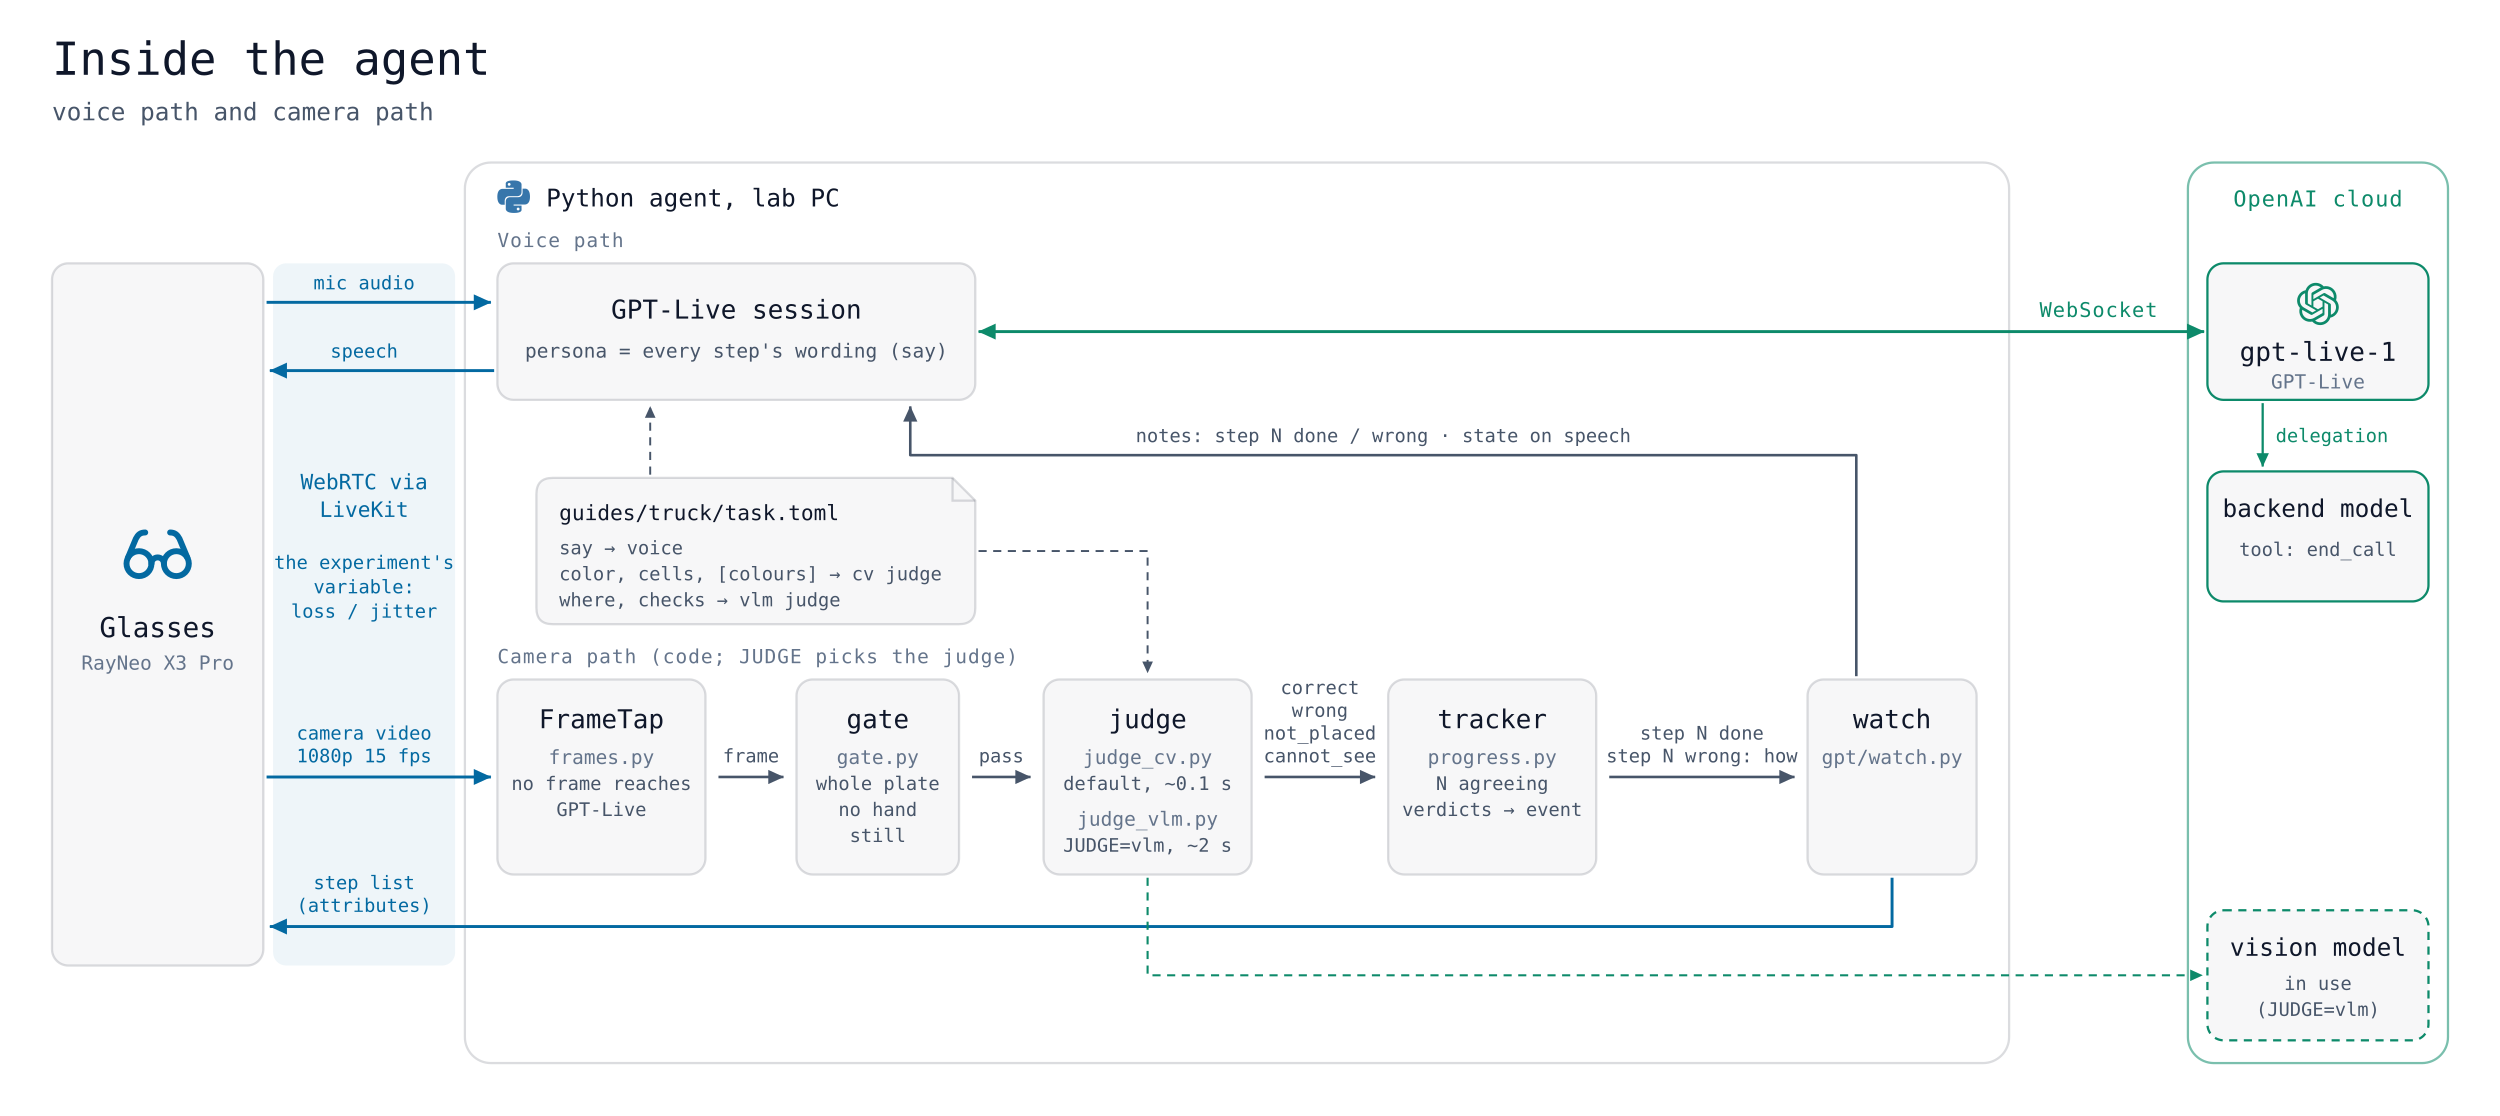
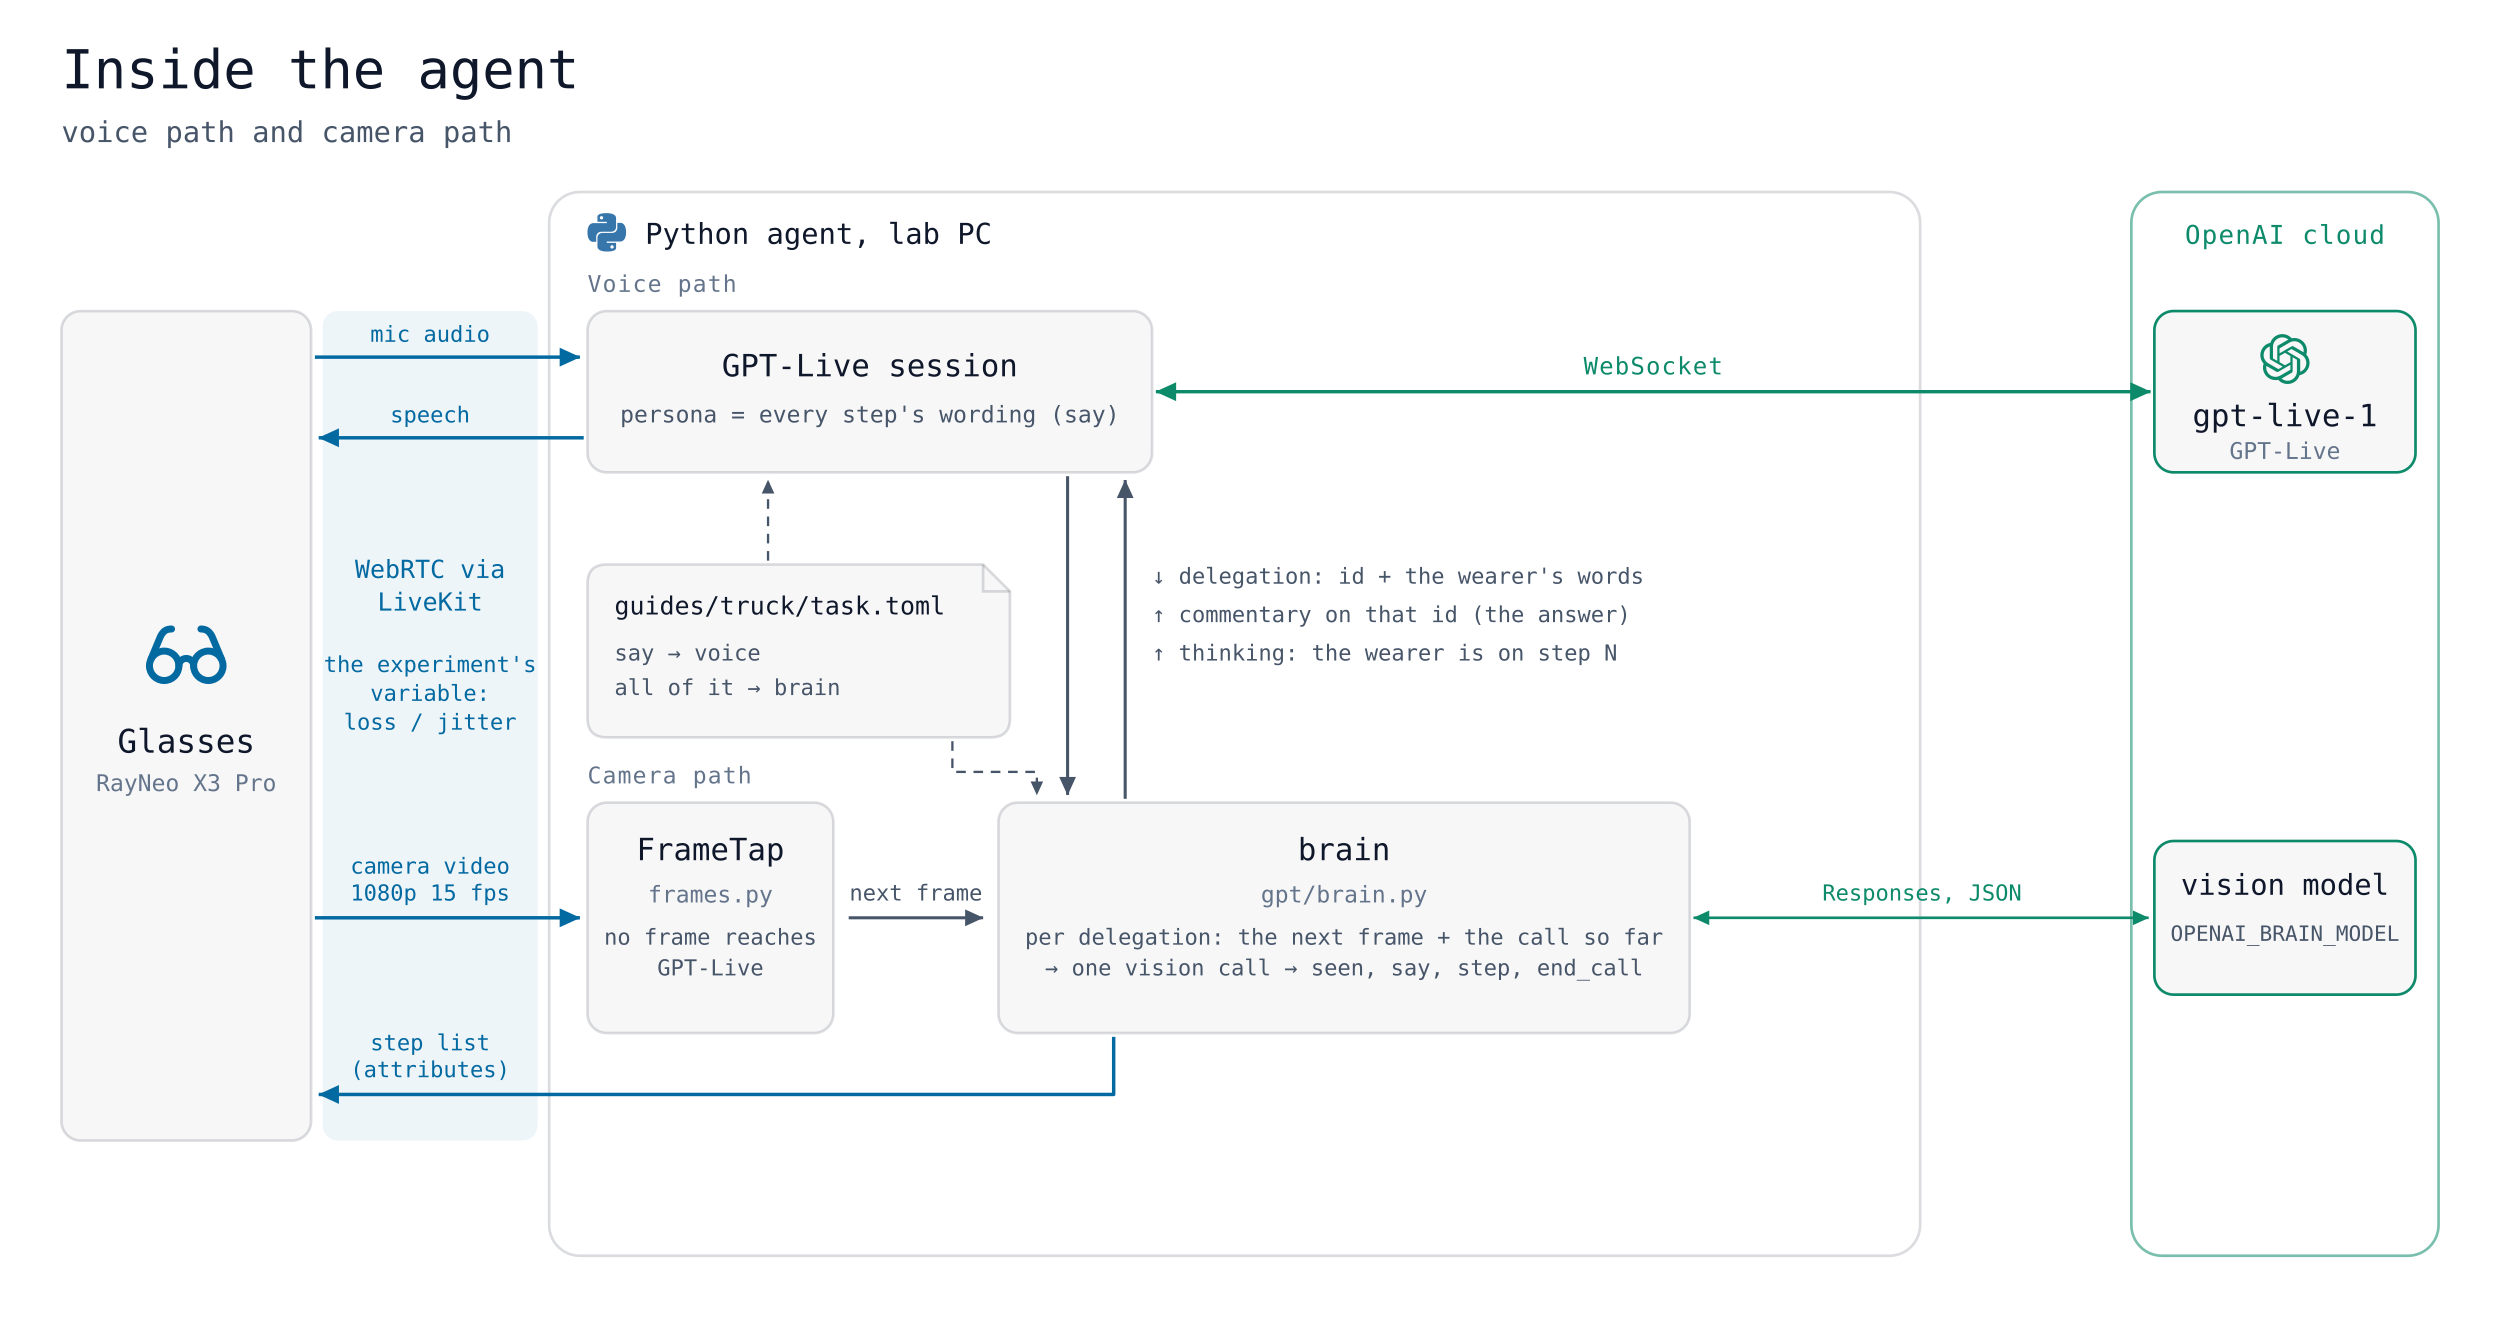
- <svg xmlns="http://www.w3.org/2000/svg" width="1538" height="686" viewBox="0 0 1538 686" font-family="JetBrains Mono, Cascadia Mono, Consolas, monospace">
+ <svg xmlns="http://www.w3.org/2000/svg" width="1302" height="686" viewBox="0 0 1302 686" font-family="JetBrains Mono, Cascadia Mono, Consolas, monospace">
  <defs>
    <marker id="head" viewBox="0 0 10 10" refX="9" refY="5" markerWidth="6.5" markerHeight="6.5" orient="auto-start-reverse">
      <path d="M0 0.8 L9.2 5 L0 9.2 Z" fill="#0369a1" />
    </marker>
    <marker id="headm" viewBox="0 0 10 10" refX="9" refY="5" markerWidth="6.5" markerHeight="6.5" orient="auto-start-reverse">
      <path d="M0 0.8 L9.2 5 L0 9.2 Z" fill="#475569" />
    </marker>
    <marker id="headv" viewBox="0 0 10 10" refX="9" refY="5" markerWidth="6.5" markerHeight="6.5" orient="auto-start-reverse">
      <path d="M0 0.8 L9.2 5 L0 9.2 Z" fill="#0d8a6a" />
    </marker>
  </defs>
  <text x="32" y="46" font-size="28" fill="#0f172a" text-anchor="start">Inside the agent</text>
  <text x="32" y="74" font-size="15" fill="#475569" text-anchor="start">voice path and camera path</text>
  <rect x="32" y="162" width="130" height="432" rx="10" fill="#0f172a08" stroke="#0f172a26" stroke-width="1.4" />
  <g transform="translate(74.0,318) scale(1.91667)" fill="none" stroke="#0369a1" stroke-width="1.9" stroke-linecap="round" stroke-linejoin="round">
    <circle cx="6" cy="15" r="4" />
    <circle cx="18" cy="15" r="4" />
    <path d="M14 15a2 2 0 0 0-2-2 2 2 0 0 0-2 2" />
    <path d="M2.5 13 5 7c.7-1.3 1.4-2 3-2" />
    <path d="M21.5 13 19 7c-.7-1.3-1.5-2-3-2" />
  </g>
  <text x="97.0" y="392" font-size="17" fill="#0f172a" text-anchor="middle">Glasses</text>
  <text x="97.0" y="412" font-size="12" fill="#64748b" text-anchor="middle">RayNeo X3 Pro</text>
  <rect x="168" y="162" width="112" height="432" rx="8" fill="#0369a1" fill-opacity="0.07" />
  <text x="224.0" y="301" font-size="13" fill="#0369a1" text-anchor="middle">WebRTC via</text>
  <text x="224.0" y="318" font-size="13" fill="#0369a1" text-anchor="middle">LiveKit</text>
  <text x="224.0" y="350" font-size="11.5" fill="#0369a1" text-anchor="middle">the experiment's</text>
  <text x="224.0" y="365" font-size="11.5" fill="#0369a1" text-anchor="middle">variable:</text>
  <text x="224.0" y="380" font-size="11.5" fill="#0369a1" text-anchor="middle">loss / jitter</text>
-   <rect x="286" y="100" width="950" height="554" rx="16" fill="none" stroke="#0f172a26" stroke-width="1.4" />
+   <rect x="286" y="100" width="714" height="554" rx="16" fill="none" stroke="#0f172a26" stroke-width="1.4" />
  <g transform="translate(306.0,111) scale(0.833333)" fill="#3776AB">
    <path d="M14.25.18l.9.2.73.26.59.3.45.32.34.34.25.34.16.33.1.3.04.26.02.2-.01.13V8.5l-.05.63-.13.55-.21.46-.26.38-.3.31-.33.25-.35.19-.35.14-.33.1-.3.07-.26.04-.21.02H8.77l-.69.05-.59.14-.5.22-.41.27-.33.32-.27.35-.2.36-.15.37-.1.35-.07.32-.04.27-.02.21v3.06H3.17l-.21-.03-.28-.07-.32-.12-.35-.18-.36-.26-.36-.36-.35-.46-.32-.59-.28-.73-.21-.88-.14-1.05-.05-1.23.06-1.22.16-1.04.24-.87.32-.71.36-.57.4-.44.42-.33.42-.24.4-.16.36-.1.32-.05.24-.01h.16l.06.01h8.16v-.83H6.18l-.01-2.75-.02-.37.05-.34.11-.31.17-.28.25-.26.31-.23.38-.2.44-.18.51-.15.58-.12.64-.1.71-.06.77-.04.84-.02 1.27.05zm-6.3 1.98l-.23.33-.08.41.08.41.23.34.33.22.41.09.41-.09.33-.22.23-.34.08-.41-.08-.41-.23-.33-.33-.22-.41-.09-.41.09zm13.09 3.95l.28.06.32.12.35.18.36.27.36.35.35.47.32.59.28.73.21.88.14 1.04.05 1.23-.06 1.23-.16 1.04-.24.86-.32.71-.36.57-.4.45-.42.33-.42.24-.4.16-.36.09-.32.05-.24.02-.16-.01h-8.22v.82h5.84l.01 2.76.02.36-.05.34-.11.31-.17.29-.25.25-.31.24-.38.2-.44.17-.51.15-.58.13-.64.09-.71.07-.77.04-.84.01-1.27-.04-1.07-.14-.9-.2-.73-.25-.59-.3-.45-.33-.34-.34-.25-.34-.16-.33-.1-.3-.04-.25-.02-.2.01-.13v-5.34l.05-.64.13-.54.21-.46.26-.38.3-.32.33-.24.35-.2.35-.14.33-.1.3-.06.26-.04.21-.02.13-.01h5.84l.69-.05.59-.14.5-.21.41-.28.33-.32.27-.35.2-.36.15-.36.1-.35.07-.32.04-.28.02-.21V6.07h2.09l.14.01zm-6.47 14.25l-.23.33-.08.41.08.41.23.33.33.23.41.08.41-.08.33-.23.23-.33.08-.41-.08-.41-.23-.33-.33-.23-.41-.08-.41.08z" />
  </g>
  <text x="336" y="127" font-size="15" fill="#0f172a" text-anchor="start">Python agent, lab PC</text>
  <text x="306" y="152" font-size="12" fill="#64748b" text-anchor="start" letter-spacing="0.6">Voice path</text>
-   <text x="306" y="408" font-size="12" fill="#64748b" text-anchor="start" letter-spacing="0.6">Camera path (code; JUDGE picks the judge)</text>
+   <text x="306" y="408" font-size="12" fill="#64748b" text-anchor="start" letter-spacing="0.6">Camera path</text>
  <rect x="306" y="162" width="294" height="84" rx="10" fill="#0f172a08" stroke="#0f172a26" stroke-width="1.4" />
  <text x="453.0" y="196" font-size="16" fill="#0f172a" text-anchor="middle">GPT-Live session</text>
  <text x="453.0" y="220" font-size="12" fill="#475569" text-anchor="middle">persona = every step's wording (say)</text>
  <rect x="306" y="418" width="128" height="120" rx="10" fill="#0f172a08" stroke="#0f172a26" stroke-width="1.4" />
  <text x="370.0" y="448" font-size="16" fill="#0f172a" text-anchor="middle">FrameTap</text>
  <text x="370.0" y="470" font-size="12" fill="#64748b" text-anchor="middle">frames.py</text>
-   <text x="370.0" y="486" font-size="11.5" fill="#475569" text-anchor="middle">no frame reaches</text>
-   <text x="370.0" y="502" font-size="11.5" fill="#475569" text-anchor="middle">GPT-Live</text>
-   <rect x="490" y="418" width="100" height="120" rx="10" fill="#0f172a08" stroke="#0f172a26" stroke-width="1.4" />
-   <text x="540.0" y="448" font-size="16" fill="#0f172a" text-anchor="middle">gate</text>
-   <text x="540.0" y="470" font-size="12" fill="#64748b" text-anchor="middle">gate.py</text>
-   <text x="540.0" y="486" font-size="11.5" fill="#475569" text-anchor="middle">whole plate</text>
-   <text x="540.0" y="502" font-size="11.5" fill="#475569" text-anchor="middle">no hand</text>
-   <text x="540.0" y="518" font-size="11.5" fill="#475569" text-anchor="middle">still</text>
-   <rect x="642" y="418" width="128" height="120" rx="10" fill="#0f172a08" stroke="#0f172a26" stroke-width="1.4" />
-   <text x="706.0" y="448" font-size="16" fill="#0f172a" text-anchor="middle">judge</text>
-   <text x="706.0" y="470" font-size="12" fill="#64748b" text-anchor="middle">judge_cv.py</text>
-   <text x="706.0" y="486" font-size="11.5" fill="#475569" text-anchor="middle">default, ~0.1 s</text>
-   <text x="706.0" y="508" font-size="12" fill="#64748b" text-anchor="middle">judge_vlm.py</text>
-   <text x="706.0" y="524" font-size="11.5" fill="#475569" text-anchor="middle">JUDGE=vlm, ~2 s</text>
-   <rect x="854" y="418" width="128" height="120" rx="10" fill="#0f172a08" stroke="#0f172a26" stroke-width="1.4" />
-   <text x="918.0" y="448" font-size="16" fill="#0f172a" text-anchor="middle">tracker</text>
-   <text x="918.0" y="470" font-size="12" fill="#64748b" text-anchor="middle">progress.py</text>
-   <text x="918.0" y="486" font-size="11.5" fill="#475569" text-anchor="middle">N agreeing</text>
-   <text x="918.0" y="502" font-size="11.5" fill="#475569" text-anchor="middle">verdicts → event</text>
-   <rect x="1112" y="418" width="104" height="120" rx="10" fill="#0f172a08" stroke="#0f172a26" stroke-width="1.4" />
-   <text x="1164.0" y="448" font-size="16" fill="#0f172a" text-anchor="middle">watch</text>
-   <text x="1164.0" y="470" font-size="12" fill="#64748b" text-anchor="middle">gpt/watch.py</text>
-   <path d="M442 478.0 L482 478.0" fill="none" stroke="#475569" stroke-width="1.6" stroke-linejoin="round" marker-end="url(#headm)" />
-   <text x="462.0" y="469.0" font-size="11.5" fill="#475569" text-anchor="middle">frame</text>
-   <path d="M598 478.0 L634 478.0" fill="none" stroke="#475569" stroke-width="1.6" stroke-linejoin="round" marker-end="url(#headm)" />
-   <text x="616.0" y="469.0" font-size="11.5" fill="#475569" text-anchor="middle">pass</text>
-   <path d="M778 478.0 L846 478.0" fill="none" stroke="#475569" stroke-width="1.6" stroke-linejoin="round" marker-end="url(#headm)" />
-   <text x="812.0" y="427.0" font-size="11.5" fill="#475569" text-anchor="middle">correct</text>
-   <text x="812.0" y="441.0" font-size="11.5" fill="#475569" text-anchor="middle">wrong</text>
-   <text x="812.0" y="455.0" font-size="11.5" fill="#475569" text-anchor="middle">not_placed</text>
-   <text x="812.0" y="469.0" font-size="11.5" fill="#475569" text-anchor="middle">cannot_see</text>
-   <path d="M990 478.0 L1104 478.0" fill="none" stroke="#475569" stroke-width="1.6" stroke-linejoin="round" marker-end="url(#headm)" />
-   <text x="1047.0" y="455.0" font-size="11.5" fill="#475569" text-anchor="middle">step N done</text>
-   <text x="1047.0" y="469.0" font-size="11.5" fill="#475569" text-anchor="middle">step N wrong: how</text>
-   <path d="M340 294 H586 L600 308 V374 Q600 384 590 384 H340 Q330 384 330 374 V304 Q330 294 340 294 Z" fill="#0f172a08" stroke="#0f172a26" stroke-width="1.4" />
-   <path d="M586 294 V308 H600" fill="none" stroke="#0f172a26" stroke-width="1.4" />
-   <text x="344" y="320" font-size="13" fill="#0f172a" text-anchor="start">guides/truck/task.toml</text>
-   <text x="344" y="341" font-size="11.5" fill="#475569" text-anchor="start">say → voice</text>
-   <text x="344" y="357" font-size="11.5" fill="#475569" text-anchor="start">color, cells, [colours] → cv judge</text>
-   <text x="344" y="373" font-size="11.5" fill="#475569" text-anchor="start">where, checks → vlm judge</text>
+   <text x="370.0" y="492" font-size="11.5" fill="#475569" text-anchor="middle">no frame reaches</text>
+   <text x="370.0" y="508" font-size="11.5" fill="#475569" text-anchor="middle">GPT-Live</text>
+   <rect x="520" y="418" width="360" height="120" rx="10" fill="#0f172a08" stroke="#0f172a26" stroke-width="1.4" />
+   <text x="700.0" y="448" font-size="16" fill="#0f172a" text-anchor="middle">brain</text>
+   <text x="700.0" y="470" font-size="12" fill="#64748b" text-anchor="middle">gpt/brain.py</text>
+   <text x="700.0" y="492" font-size="11.5" fill="#475569" text-anchor="middle">per delegation: the next frame + the call so far</text>
+   <text x="700.0" y="508" font-size="11.5" fill="#475569" text-anchor="middle">→ one vision call → seen, say, step, end_call</text>
+   <path d="M442 478.0 L512 478.0" fill="none" stroke="#475569" stroke-width="1.6" stroke-linejoin="round" marker-end="url(#headm)" />
+   <text x="477.0" y="469.0" font-size="11.5" fill="#475569" text-anchor="middle">next frame</text>
+   <path d="M316 294 H512 L526 308 V374 Q526 384 516 384 H316 Q306 384 306 374 V304 Q306 294 316 294 Z" fill="#0f172a08" stroke="#0f172a26" stroke-width="1.4" />
+   <path d="M512 294 V308 H526" fill="none" stroke="#0f172a26" stroke-width="1.4" />
+   <text x="320" y="320" font-size="13" fill="#0f172a" text-anchor="start">guides/truck/task.toml</text>
+   <text x="320" y="344" font-size="11.5" fill="#475569" text-anchor="start">say → voice</text>
+   <text x="320" y="362" font-size="11.5" fill="#475569" text-anchor="start">all of it → brain</text>
  <path d="M400 292 L400 250" fill="none" stroke="#475569" stroke-width="1.2" stroke-linejoin="round" stroke-dasharray="5 4" marker-end="url(#headm)" />
-   <path d="M602 339.0 L706.0 339.0 L706.0 414" fill="none" stroke="#475569" stroke-width="1.2" stroke-linejoin="round" stroke-dasharray="5 4" marker-end="url(#headm)" />
-   <path d="M1142 416 L1142 280 L560 280 L560 250" fill="none" stroke="#475569" stroke-width="1.6" stroke-linejoin="round" marker-end="url(#headm)" />
-   <text x="851.0" y="272" font-size="11.5" fill="#475569" text-anchor="middle">notes: step N done / wrong · state on speech</text>
+   <path d="M496 386 L496 402 L540 402 L540 414" fill="none" stroke="#475569" stroke-width="1.2" stroke-linejoin="round" stroke-dasharray="5 4" marker-end="url(#headm)" />
+   <path d="M556 248 L556 414" fill="none" stroke="#475569" stroke-width="1.6" stroke-linejoin="round" marker-end="url(#headm)" />
+   <path d="M586 416 L586 250" fill="none" stroke="#475569" stroke-width="1.6" stroke-linejoin="round" marker-end="url(#headm)" />
+   <text x="600" y="304" font-size="11.5" fill="#475569" text-anchor="start">↓ delegation: id + the wearer's words</text>
+   <text x="600" y="324" font-size="11.5" fill="#475569" text-anchor="start">↑ commentary on that id (the answer)</text>
+   <text x="600" y="344" font-size="11.5" fill="#475569" text-anchor="start">↑ thinking: the wearer is on step N</text>
  <path d="M164 186 L302 186" fill="none" stroke="#0369a1" stroke-width="1.8" stroke-linejoin="round" marker-end="url(#head)" />
  <text x="224.0" y="178" font-size="11.5" fill="#0369a1" text-anchor="middle">mic audio</text>
  <path d="M304 228 L166 228" fill="none" stroke="#0369a1" stroke-width="1.8" stroke-linejoin="round" marker-end="url(#head)" />
  <text x="224.0" y="220" font-size="11.5" fill="#0369a1" text-anchor="middle">speech</text>
  <path d="M164 478.0 L302 478.0" fill="none" stroke="#0369a1" stroke-width="1.8" stroke-linejoin="round" marker-end="url(#head)" />
  <text x="224.0" y="455.0" font-size="11.5" fill="#0369a1" text-anchor="middle">camera video</text>
  <text x="224.0" y="469.0" font-size="11.5" fill="#0369a1" text-anchor="middle">1080p 15 fps</text>
-   <path d="M1164.0 540 L1164.0 570 L166 570" fill="none" stroke="#0369a1" stroke-width="1.8" stroke-linejoin="round" marker-end="url(#head)" />
+   <path d="M580 540 L580 570 L166 570" fill="none" stroke="#0369a1" stroke-width="1.8" stroke-linejoin="round" marker-end="url(#head)" />
  <text x="224.0" y="547" font-size="11.5" fill="#0369a1" text-anchor="middle">step list</text>
  <text x="224.0" y="561" font-size="11.5" fill="#0369a1" text-anchor="middle">(attributes)</text>
-   <rect x="1346" y="100" width="160" height="554" rx="16" fill="none" stroke="#0d8a6a" stroke-opacity="0.55" stroke-width="1.4" />
-   <text x="1426.0" y="127" font-size="13.5" fill="#0d8a6a" text-anchor="middle" letter-spacing="0.6">OpenAI cloud</text>
-   <rect x="1358" y="162" width="136" height="84" rx="10" fill="#0f172a08" stroke="#0d8a6a" stroke-width="1.4" />
-   <g transform="translate(1413.0,174) scale(1.08333)" fill="#0d8a6a">
+   <rect x="1110" y="100" width="160" height="554" rx="16" fill="none" stroke="#0d8a6a" stroke-opacity="0.55" stroke-width="1.4" />
+   <text x="1190.0" y="127" font-size="13.5" fill="#0d8a6a" text-anchor="middle" letter-spacing="0.6">OpenAI cloud</text>
+   <rect x="1122" y="162" width="136" height="84" rx="10" fill="#0f172a08" stroke="#0d8a6a" stroke-width="1.4" />
+   <g transform="translate(1177.0,174) scale(1.08333)" fill="#0d8a6a">
    <path d="M22.282 9.821a5.985 5.985 0 0 0-.516-4.911 6.046 6.046 0 0 0-6.51-2.9A6.065 6.065 0 0 0 4.981 4.182a5.985 5.985 0 0 0-3.998 2.9 6.046 6.046 0 0 0 .743 7.097 5.98 5.98 0 0 0 .511 4.911 6.051 6.051 0 0 0 6.515 2.9A5.985 5.985 0 0 0 13.26 24a6.056 6.056 0 0 0 5.772-4.206 5.989 5.989 0 0 0 3.998-2.9 6.056 6.056 0 0 0-.748-7.073zm-9.022 12.608a4.476 4.476 0 0 1-2.876-1.041l.142-.08 4.778-2.758a.795.795 0 0 0 .393-.681v-6.737l2.02 1.169a.071.071 0 0 1 .038.052v5.583a4.504 4.504 0 0 1-4.495 4.494zm-9.661-4.125a4.471 4.471 0 0 1-.535-3.014l.142.085 4.783 2.758a.771.771 0 0 0 .781 0l5.843-3.369v2.332a.08.08 0 0 1-.033.061L9.74 19.95a4.499 4.499 0 0 1-6.141-1.646zM2.341 7.896a4.485 4.485 0 0 1 2.365-1.973V11.6a.766.766 0 0 0 .388.676l5.814 3.354-2.02 1.169a.076.076 0 0 1-.071 0l-4.83-2.787A4.504 4.504 0 0 1 2.341 7.872zm16.596 3.856L13.104 8.364 15.119 7.2a.076.076 0 0 1 .071 0l4.83 2.791a4.494 4.494 0 0 1-.676 8.104v-5.677a.79.79 0 0 0-.407-.667zm2.011-3.023l-.142-.085-4.774-2.782a.776.776 0 0 0-.785 0L9.409 9.23V6.897a.066.066 0 0 1 .028-.061l4.83-2.787a4.499 4.499 0 0 1 6.68 4.66zM8.306 12.863l-2.02-1.164a.08.08 0 0 1-.038-.057V6.074a4.499 4.499 0 0 1 7.376-3.454l-.142.081L8.704 5.459a.795.795 0 0 0-.393.681zm1.098-2.365l2.602-1.5 2.607 1.5v2.999l-2.597 1.5-2.607-1.5Z" />
  </g>
-   <text x="1426.0" y="222" font-size="16" fill="#0f172a" text-anchor="middle">gpt-live-1</text>
-   <text x="1426.0" y="239" font-size="12" fill="#64748b" text-anchor="middle">GPT-Live</text>
-   <rect x="1358" y="290" width="136" height="80" rx="10" fill="#0f172a08" stroke="#0d8a6a" stroke-width="1.4" />
-   <text x="1426.0" y="318" font-size="15" fill="#0f172a" text-anchor="middle">backend model</text>
-   <text x="1426.0" y="342" font-size="11.5" fill="#475569" text-anchor="middle">tool: end_call</text>
-   <path d="M1392 248 L1392 287" fill="none" stroke="#0d8a6a" stroke-width="1.4" stroke-linejoin="round" marker-end="url(#headv)" />
-   <text x="1400" y="272.0" font-size="11.5" fill="#0d8a6a" text-anchor="start">delegation</text>
-   <rect x="1358" y="560" width="136" height="80" rx="10" fill="#0f172a08" stroke="#0d8a6a" stroke-width="1.4" stroke-dasharray="5 4" />
-   <text x="1426.0" y="588" font-size="15" fill="#0f172a" text-anchor="middle">vision model</text>
-   <text x="1426.0" y="609" font-size="11.5" fill="#475569" text-anchor="middle">in use</text>
-   <text x="1426.0" y="625" font-size="11.5" fill="#475569" text-anchor="middle">(JUDGE=vlm)</text>
-   <path d="M602 204.0 L1356 204.0" fill="none" stroke="#0d8a6a" stroke-width="1.8" stroke-linejoin="round" marker-start="url(#headv)" marker-end="url(#headv)" />
-   <text x="1291.0" y="195.0" font-size="12.5" fill="#0d8a6a" text-anchor="middle" letter-spacing="0.6">WebSocket</text>
-   <path d="M706.0 540 L706.0 600 L1355 600" fill="none" stroke="#0d8a6a" stroke-width="1.3" stroke-linejoin="round" stroke-dasharray="5 4" marker-end="url(#headv)" />
+   <text x="1190.0" y="222" font-size="16" fill="#0f172a" text-anchor="middle">gpt-live-1</text>
+   <text x="1190.0" y="239" font-size="12" fill="#64748b" text-anchor="middle">GPT-Live</text>
+   <rect x="1122" y="438.0" width="136" height="80" rx="10" fill="#0f172a08" stroke="#0d8a6a" stroke-width="1.4" />
+   <text x="1190.0" y="466.0" font-size="15" fill="#0f172a" text-anchor="middle">vision model</text>
+   <text x="1190.0" y="490.0" font-size="11" fill="#475569" text-anchor="middle">OPENAI_BRAIN_MODEL</text>
+   <path d="M602 204.0 L1120 204.0" fill="none" stroke="#0d8a6a" stroke-width="1.8" stroke-linejoin="round" marker-start="url(#headv)" marker-end="url(#headv)" />
+   <text x="861.0" y="195.0" font-size="12.5" fill="#0d8a6a" text-anchor="middle" letter-spacing="0.6">WebSocket</text>
+   <path d="M882 478.0 L1119 478.0" fill="none" stroke="#0d8a6a" stroke-width="1.4" stroke-linejoin="round" marker-start="url(#headv)" marker-end="url(#headv)" />
+   <text x="1001.0" y="469.0" font-size="11.5" fill="#0d8a6a" text-anchor="middle">Responses, JSON</text>
</svg>
